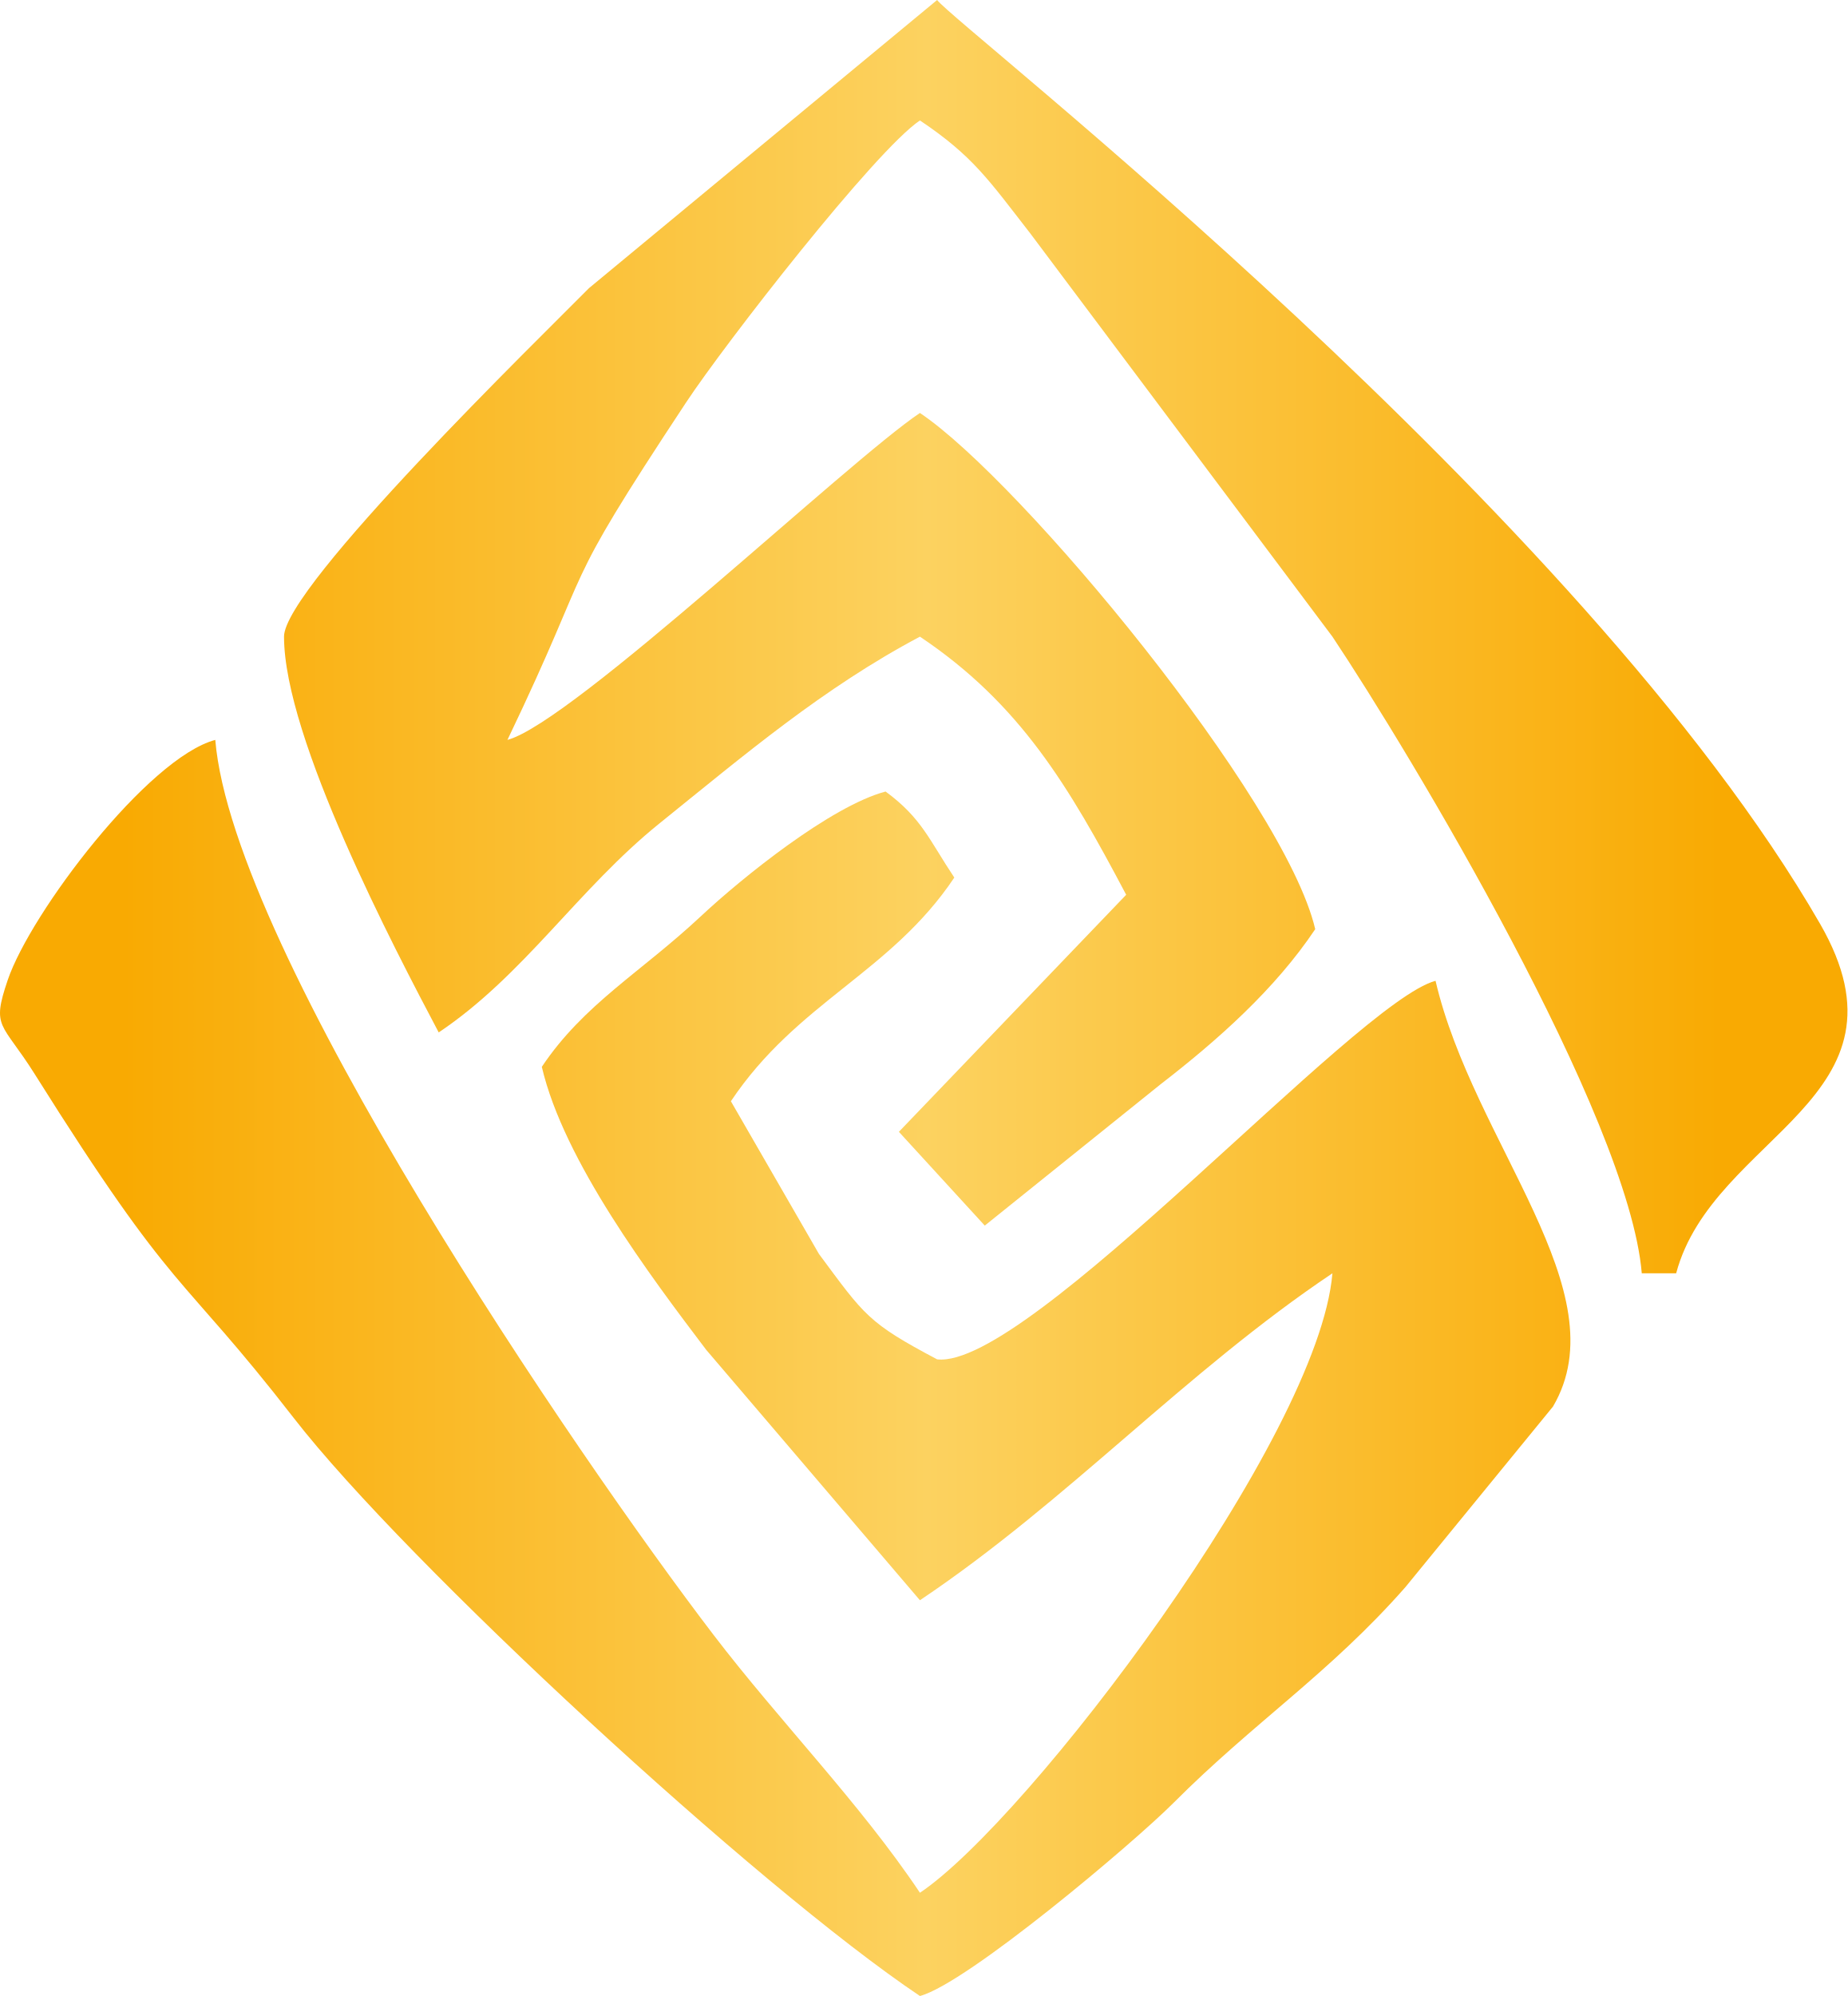
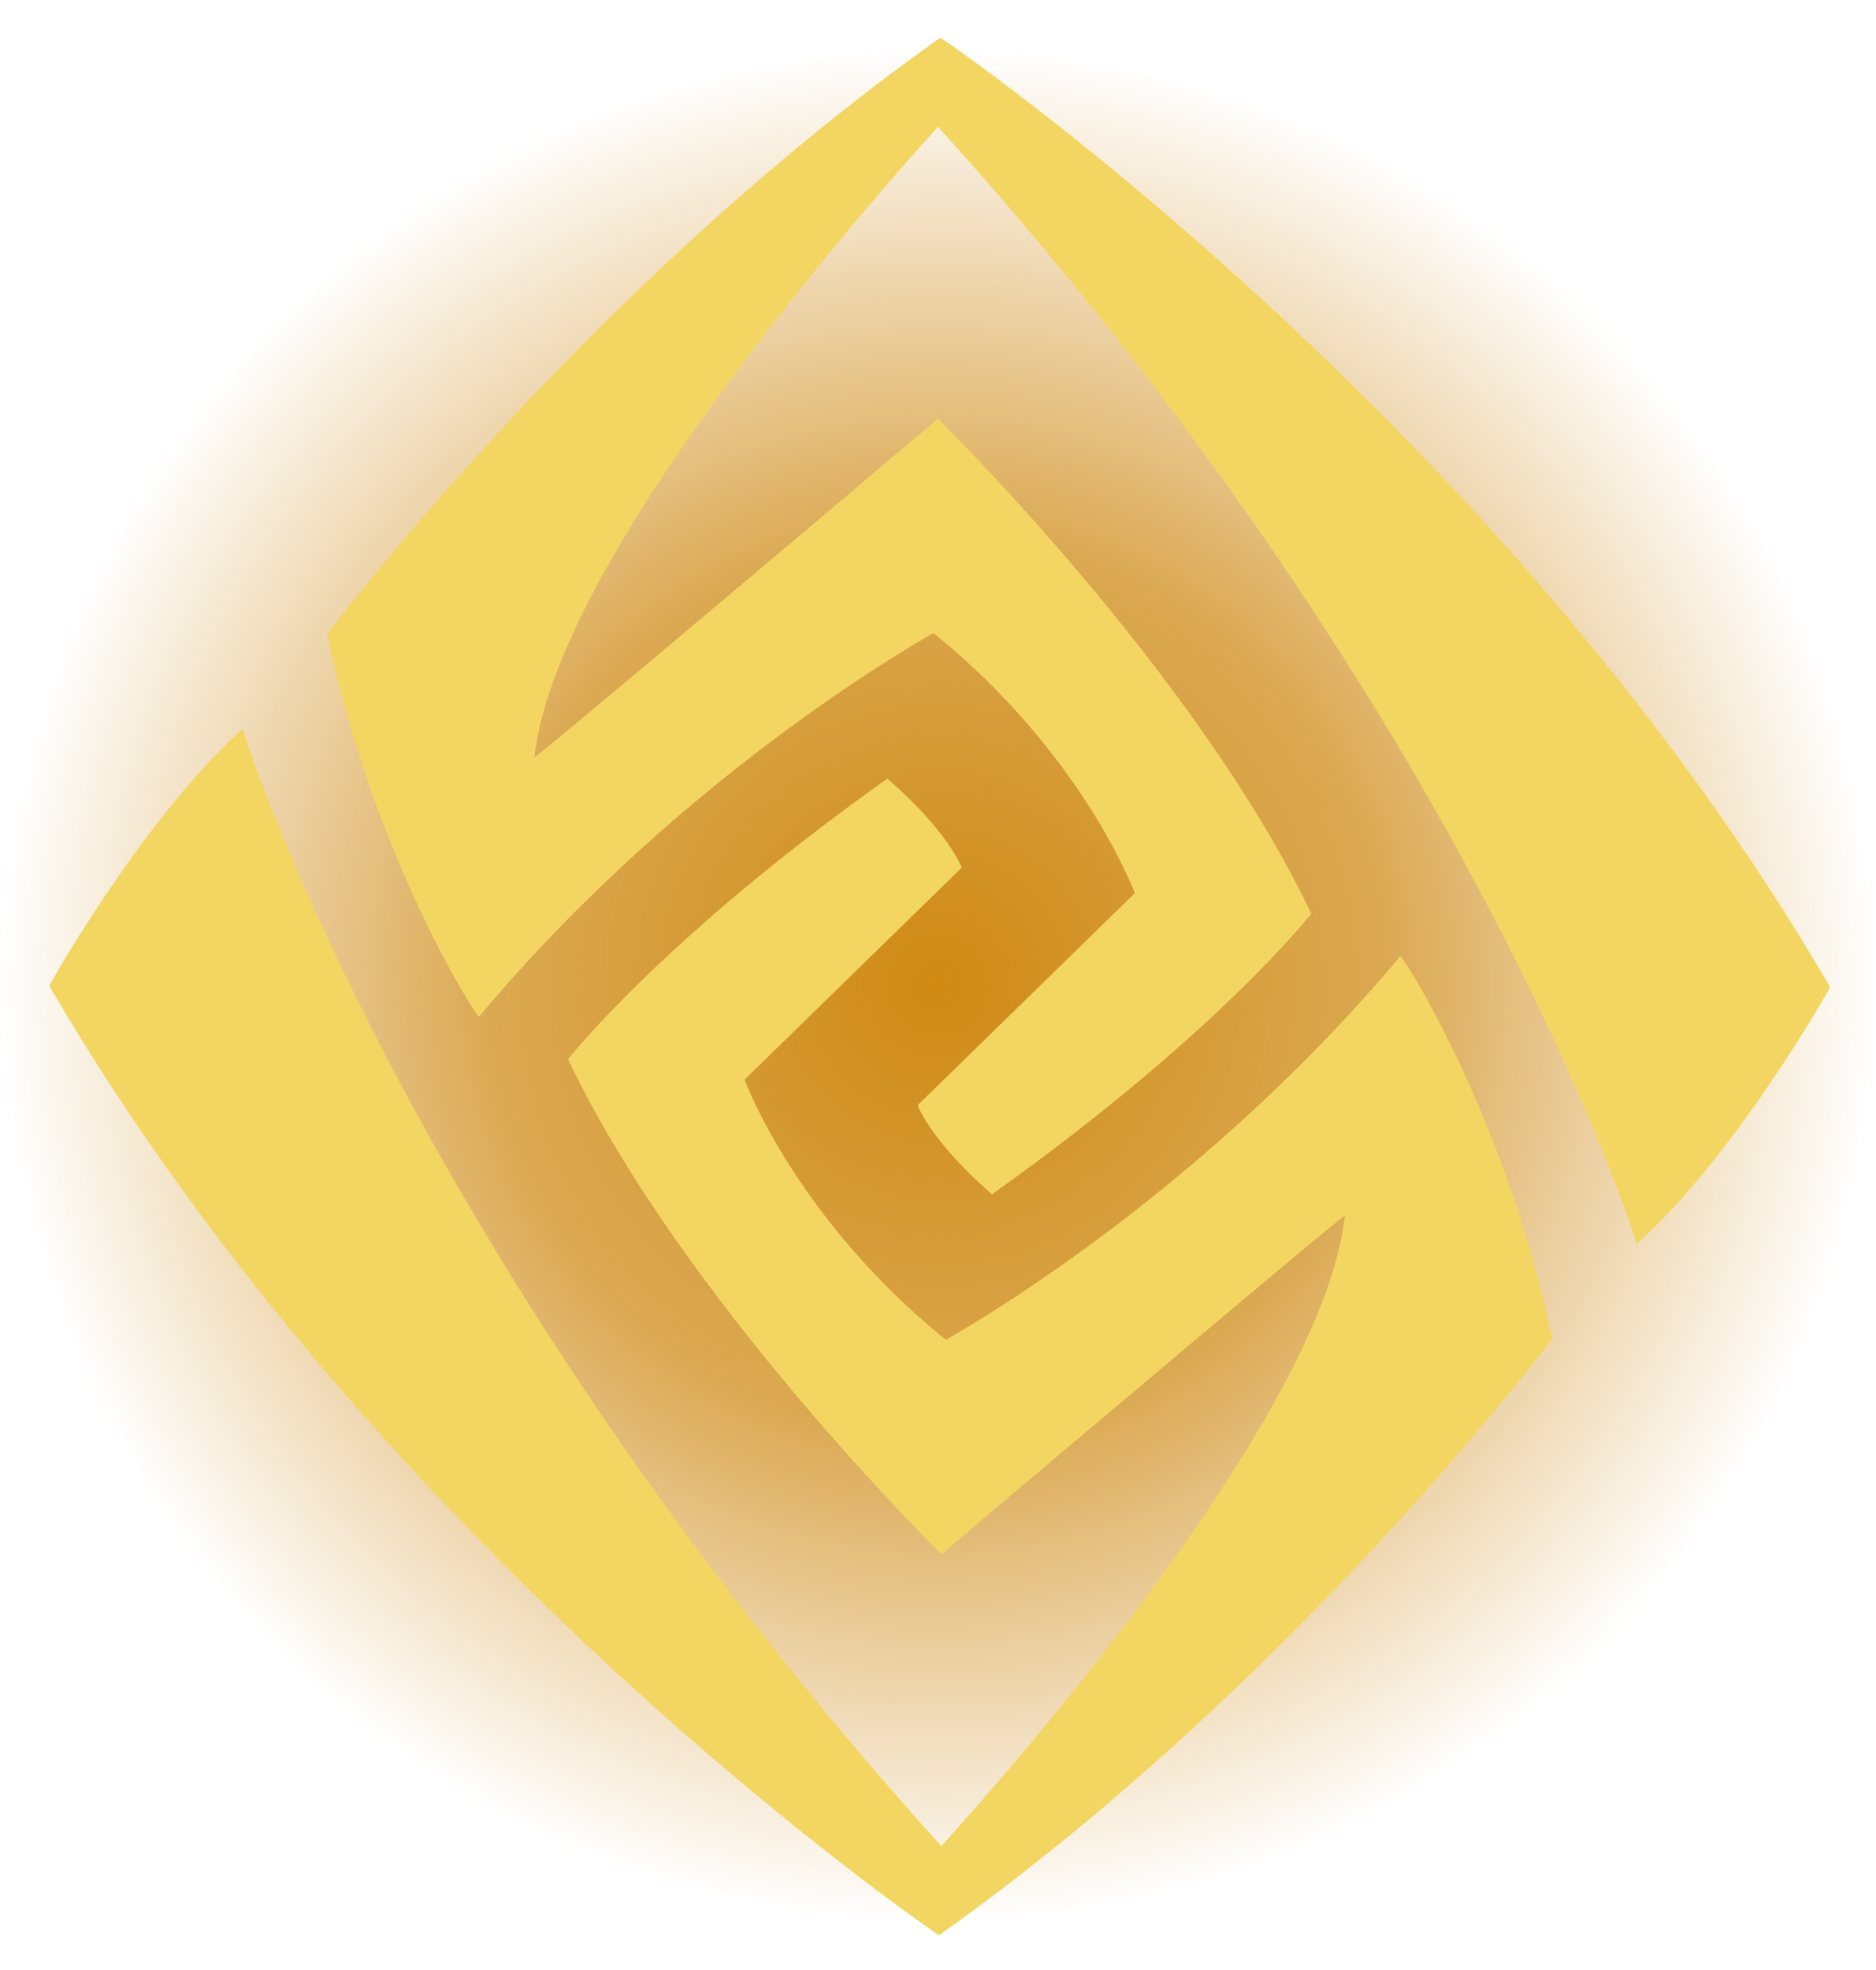
- <svg xmlns="http://www.w3.org/2000/svg" xmlns:xlink="http://www.w3.org/1999/xlink" xml:space="preserve" width="100%" height="100%" version="1.1" style="shape-rendering:geometricPrecision; text-rendering:geometricPrecision; image-rendering:optimizeQuality; fill-rule:evenodd; clip-rule:evenodd" viewBox="0 0 1328370 1434930">
+ <svg xmlns="http://www.w3.org/2000/svg" width="100%" height="100%" viewBox="0 0 400 420" version="1.1" xml:space="preserve" style="fill-rule:evenodd;clip-rule:evenodd;stroke-linejoin:round;stroke-miterlimit:2;">
+   <g transform="matrix(1,0,0,1,0,10)">
+     <circle cx="200" cy="200" r="200" style="fill:url(#_Radial1);" />
+   </g>
+   <path d="M200.197,412.606C200.197,412.606 81.644,332.209 10.517,210.212C10.409,210.027 30.803,174.081 51.742,155.411C51.687,155.411 85.883,266.425 200.72,393.589C200.562,393.589 281.709,306.03 286.765,259.194C285.983,259.194 200.72,331.358 200.72,331.358C200.72,331.358 145.359,276.973 121.128,225.819C121.128,225.819 141.114,200.187 189.195,166.001C189.195,166.001 201.104,175.926 205.074,184.969L158.758,230.182C158.758,230.182 169.552,259.697 201.699,285.658C201.987,285.37 254.123,256.933 298.579,203.862C299.268,203.862 321.323,238.668 330.972,285.536C330.628,285.536 276.707,358.322 200.197,412.606ZM200.523,8.008C200.523,8.008 319.076,88.405 390.203,210.402C390.31,210.587 369.916,246.532 348.978,265.202C349.033,265.202 314.837,154.188 200,27.024C200.158,27.024 119.011,114.583 113.955,161.419C114.737,161.419 200,89.256 200,89.256C200,89.256 255.361,143.64 279.592,194.794C279.592,194.794 259.606,220.426 211.525,254.612C211.525,254.612 199.615,244.687 195.645,235.645L241.962,190.431C241.962,190.431 231.168,160.916 199.021,134.955C198.732,135.244 146.596,163.68 102.141,216.751C101.452,216.751 79.397,181.945 69.747,135.077C70.092,135.077 124.012,62.291 200.523,8.008Z" style="fill:rgb(243,214,97);" />
  <defs>
-     <style type="text/css">
-    
-     .fil0 {fill:url(#id0)}
-     .fil1 {fill:url(#id1)}
-    
-   </style>
-     <linearGradient id="id0" gradientUnits="userSpaceOnUse" x1="88634" y1="689354" x2="1239665" y2="689350">
-       <stop offset="0" style="stop-opacity:1; stop-color:#F9AA02" />
-       <stop offset="0.502" style="stop-opacity:1; stop-color:#FCD260" />
-       <stop offset="1" style="stop-opacity:1; stop-color:#F9AA02" />
-     </linearGradient>
-     <linearGradient id="id1" gradientUnits="userSpaceOnUse" xlink:href="#id0" x1="88634" y1="689355" x2="1239665" y2="689351">
-   </linearGradient>
+     <radialGradient id="_Radial1" cx="0" cy="0" r="1" gradientUnits="userSpaceOnUse" gradientTransform="matrix(200,0,0,200,200,200)">
+       <stop offset="0" style="stop-color:rgb(207,137,19);stop-opacity:1" />
+       <stop offset="0.48" style="stop-color:rgb(206,137,19);stop-opacity:0.73" />
+       <stop offset="1" style="stop-color:rgb(205,136,19);stop-opacity:0" />
+     </radialGradient>
  </defs>
-   <g id="Layer_x0020_1">
-     <g id="_1369323579008">
-       <path class="fil0" d="M958032 915385l0 0zm0 0c-9801,117907 -218595,393052 -296581,445326 -43010,-64287 -100907,-123231 -148424,-185414 -98345,-128684 -345565,-490989 -358237,-643381 -48395,12931 -132722,124127 -149223,172592 -11944,35095 -4297,29940 19402,67667 102523,163281 102642,139472 186382,247399 80419,103639 333002,336861 450100,415356 33918,-9063 153390,-109831 182463,-138974 57697,-57837 112094,-93041 166551,-154906l106142 -129841c48495,-82503 -57278,-189482 -84427,-306113 -57448,15354 -292892,279572 -358366,272145 -49750,-26351 -52053,-31386 -84964,-75763l-63330 -109791c47767,-71406 114886,-92393 160648,-160807 -17936,-26820 -23340,-42722 -49431,-61855 -39372,10528 -103091,61865 -132832,89700 -43041,40289 -84128,63081 -114327,108226 15733,67578 77887,150260 118136,203361l153728 180110c106242,-71217 190340,-163819 296581,-235036l9 -1z" />
-       <path class="fil1" d="M204221 457697c0,72941 79193,223918 111217,284517 61386,-41147 100190,-103080 158784,-150309 60888,-49073 117648,-97348 187228,-134208 72104,48325 106989,107418 148296,185554l-163430 170418 61755 67418 126491 -101665c40937,-31635 82174,-68186 111107,-111436 -21655,-93040 -211357,-322253 -284228,-371107 -51943,34826 -249791,222523 -296580,235036 65773,-137219 33500,-98794 128425,-242553 28016,-42443 136082,-181277 168155,-202772 38235,25623 49552,42921 79422,81306l217169 289792c55254,82782 213102,345414 222434,457698l24716 0c26590,-99691 176162,-125215 103440,-251327 -170728,-296102 -621747,-646193 -634818,-664059l-250299 207139c-34666,35105 -219293,214507 -219293,250549l9 9z" />
-     </g>
-   </g>
</svg>
